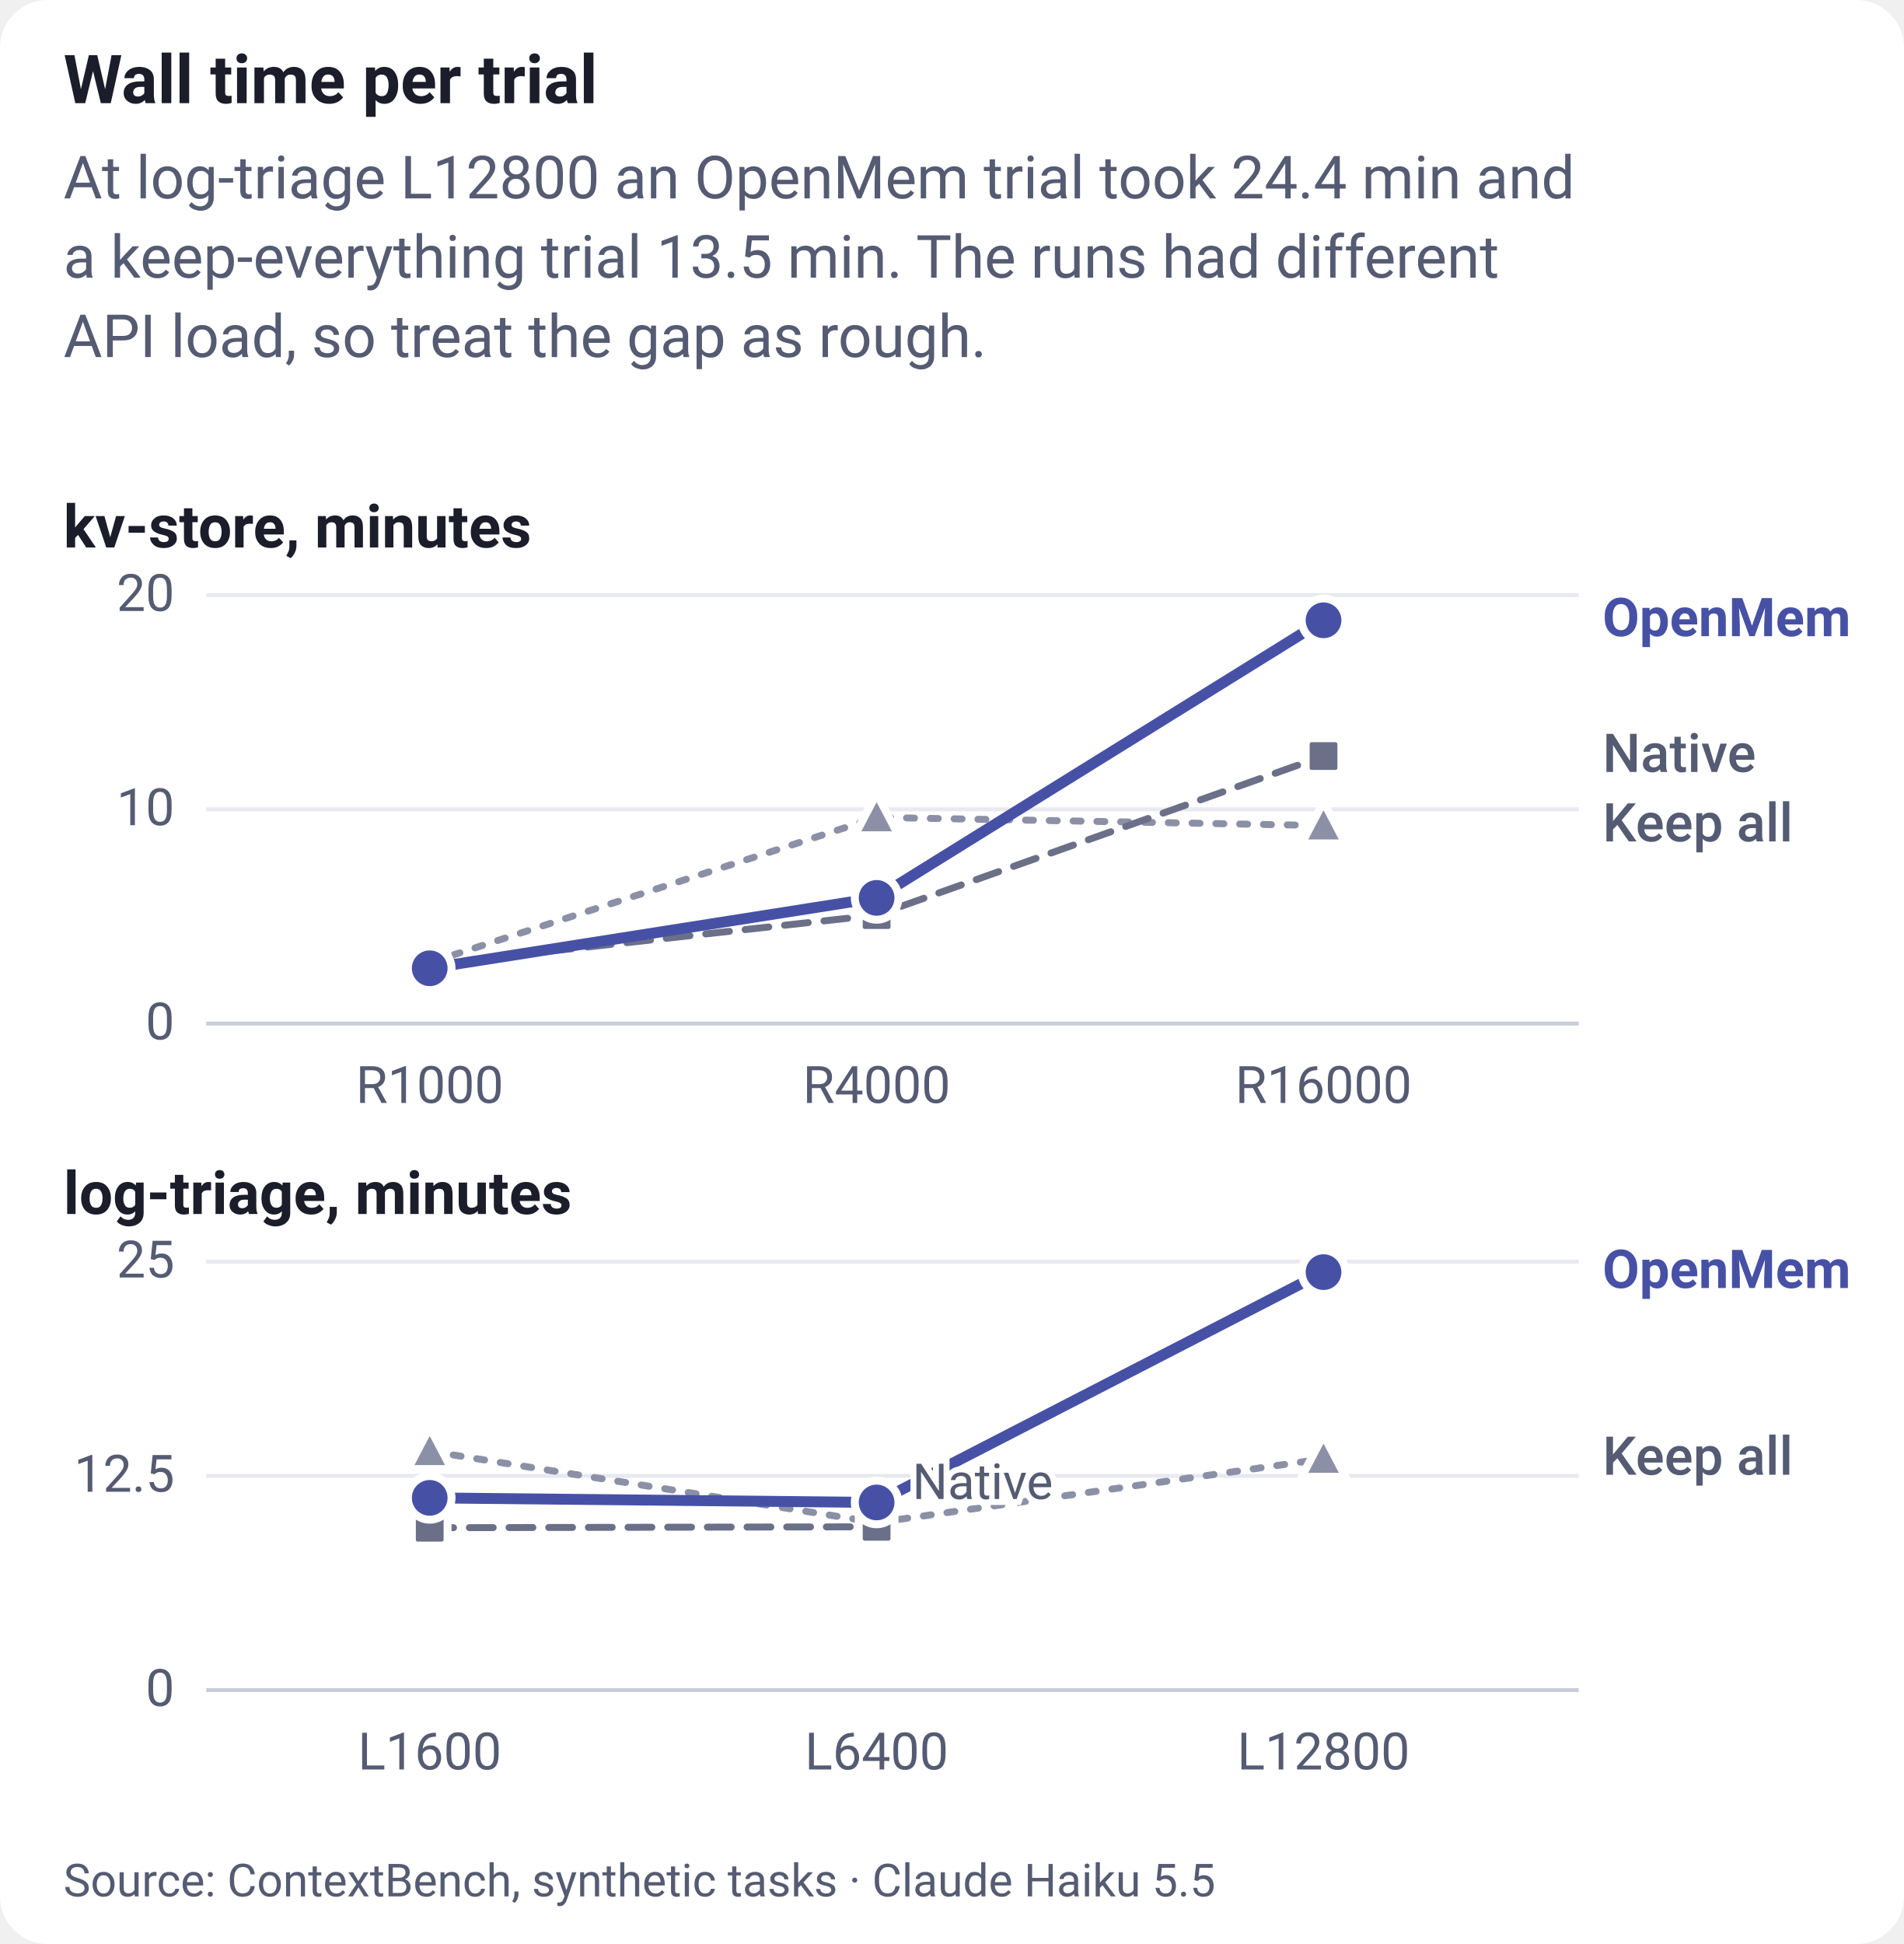
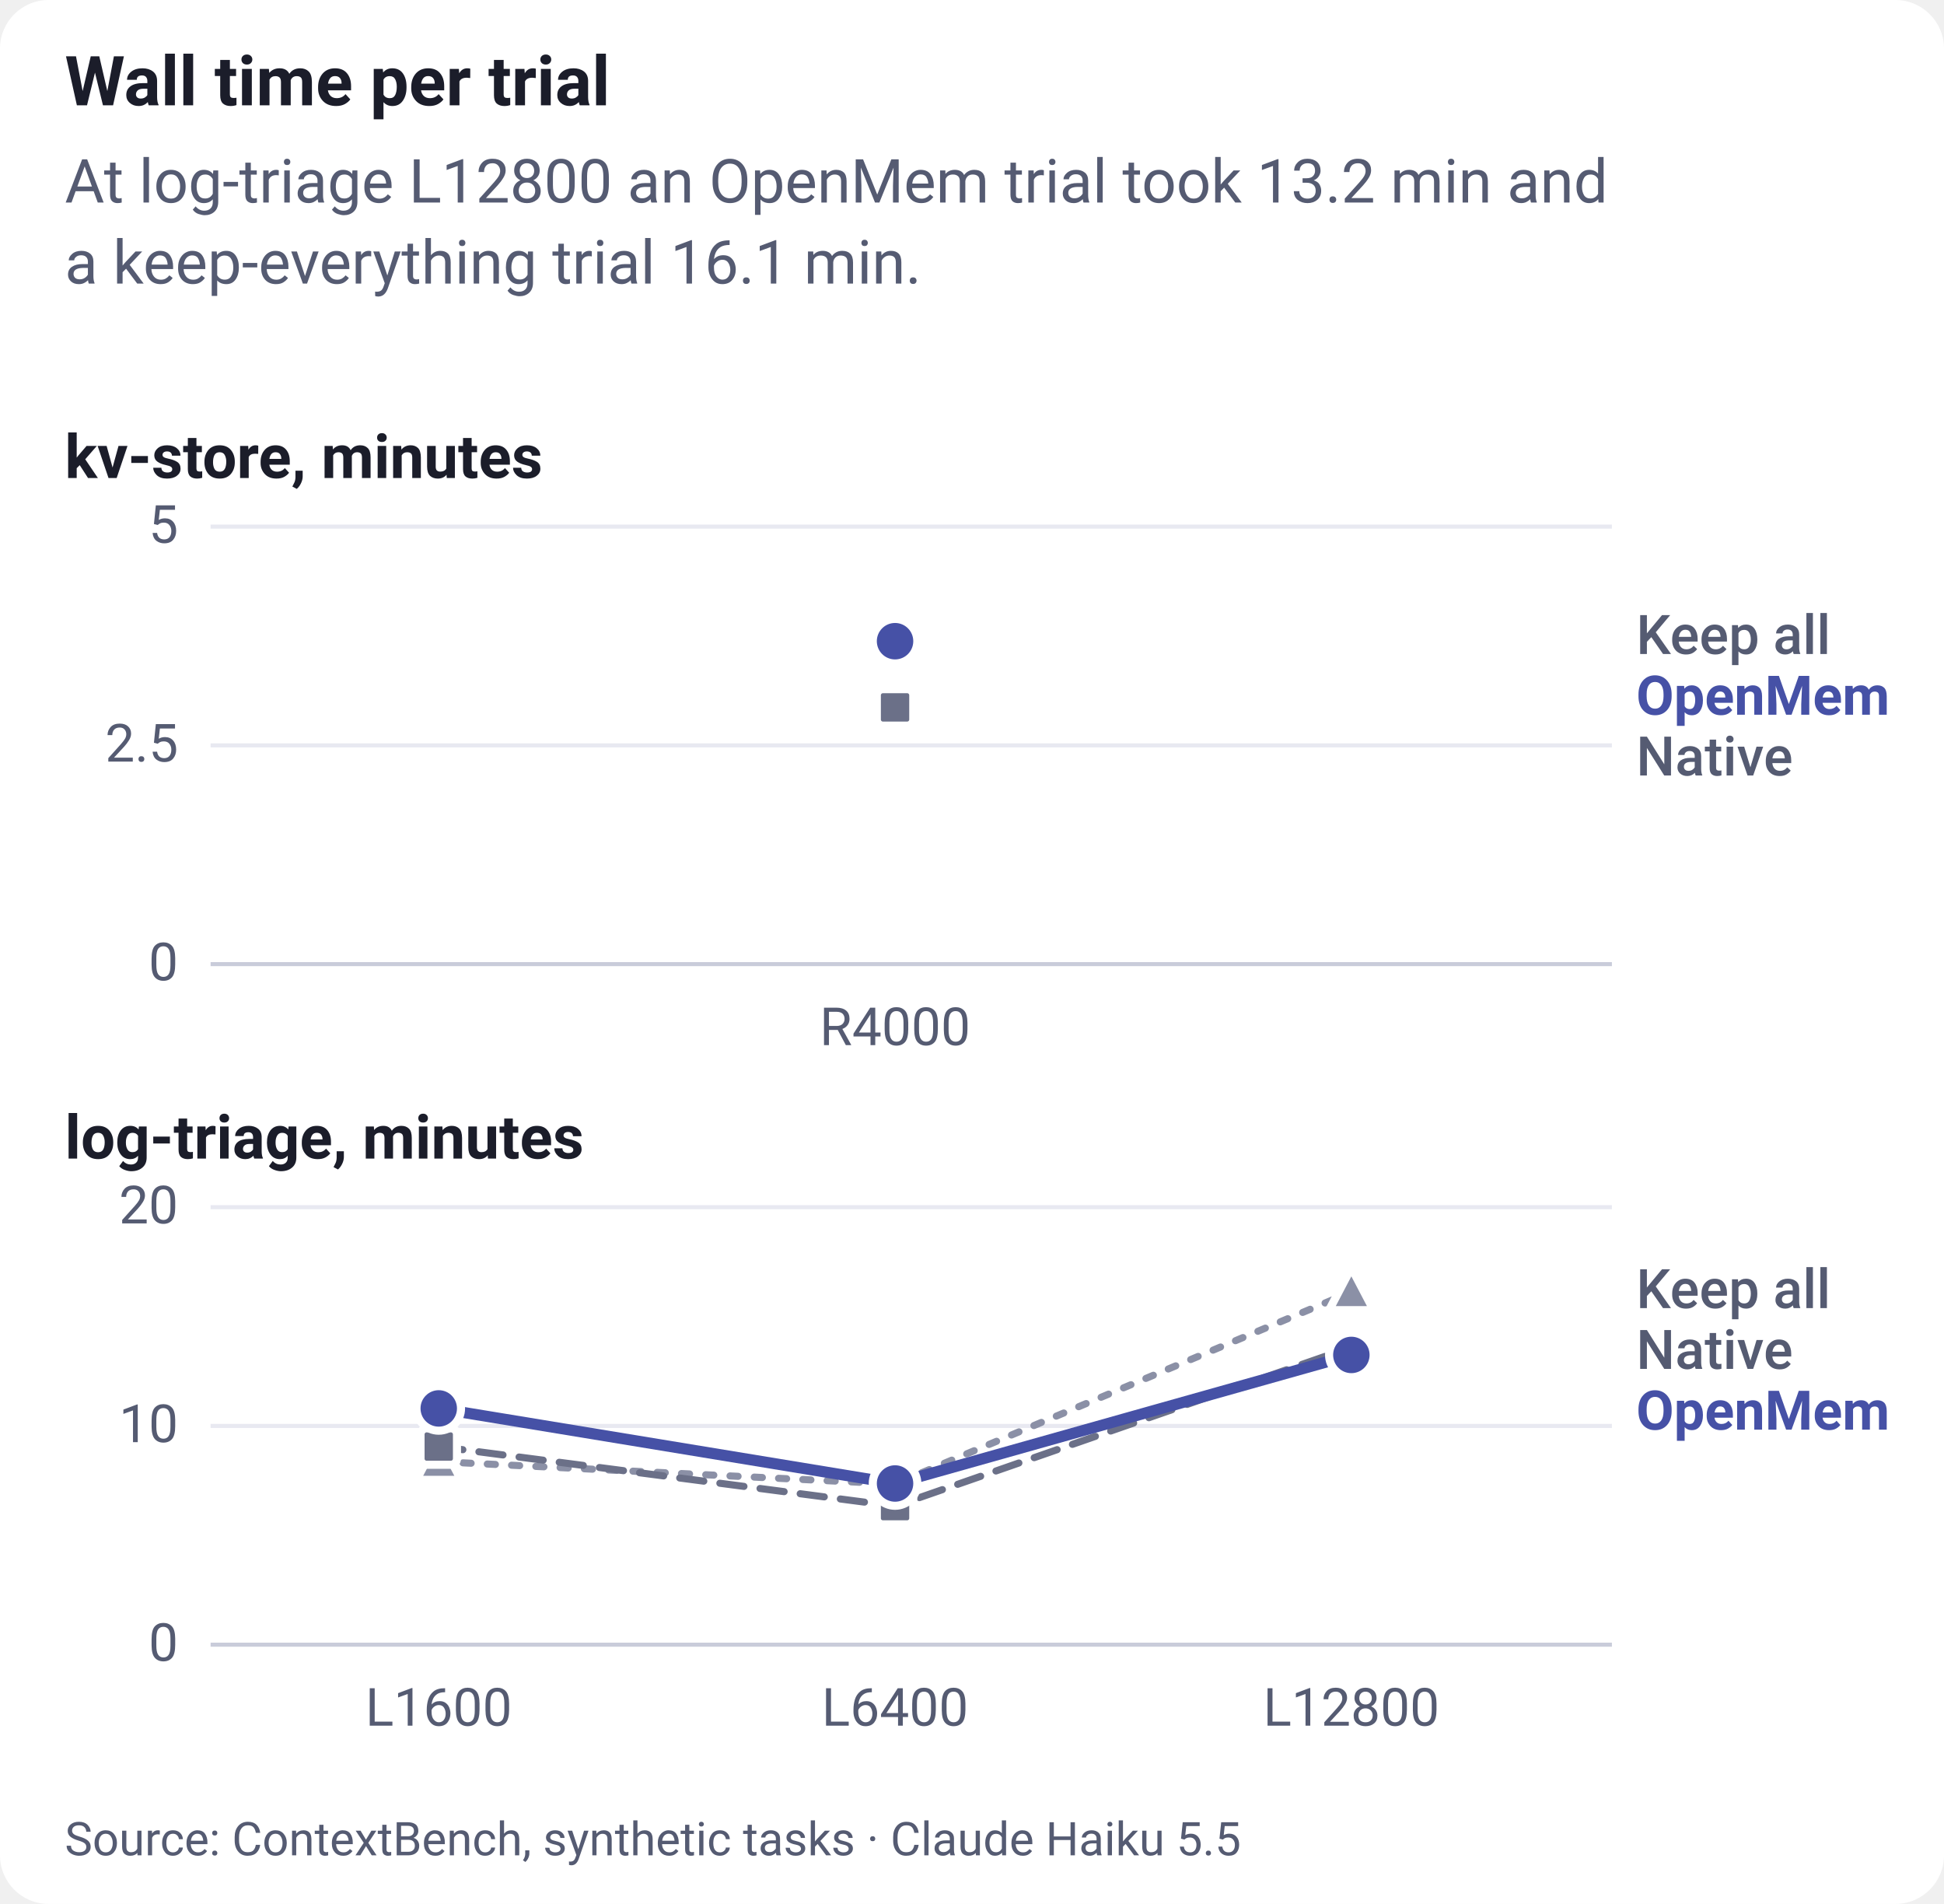
- <svg xmlns="http://www.w3.org/2000/svg" viewBox="0 0 480 490" width="480" height="490" role="img" aria-label="Wall time per trial" font-family="'DM Sans', system-ui, -apple-system, 'Segoe UI', Roboto, sans-serif">
-   <rect width="480" height="490" rx="12" fill="#ffffff" />
+ <svg xmlns="http://www.w3.org/2000/svg" viewBox="0 0 480 470" width="480" height="470" role="img" aria-label="Wall time per trial" font-family="'DM Sans', system-ui, -apple-system, 'Segoe UI', Roboto, sans-serif">
+   <rect width="480" height="470" rx="12" fill="#ffffff" />
  <text x="16" y="26" font-size="17" font-weight="700" fill="#1b1d2a">Wall time per trial</text>
-   <text x="16" y="50" font-size="15" fill="#555b72">At log-triage L12800 an OpenMem trial took 24.4 min and</text>
-   <text x="16" y="70" font-size="15" fill="#555b72">a keep-everything trial 13.5 min. The runs had different</text>
-   <text x="16" y="90" font-size="15" fill="#555b72">API load, so treat the gap as rough.</text>
-   <text x="16" y="138" font-size="15" font-weight="700" fill="#1b1d2a">kv-store, minutes</text>
-   <line x1="52" x2="398" y1="258" y2="258" stroke="#c9ccda" stroke-width="1" />
-   <text x="44" y="262" font-size="13" text-anchor="end" fill="#555b72">0</text>
-   <line x1="52" x2="398" y1="204" y2="204" stroke="#e8e9f1" stroke-width="1" />
-   <text x="44" y="208" font-size="13" text-anchor="end" fill="#555b72">10</text>
-   <line x1="52" x2="398" y1="150" y2="150" stroke="#e8e9f1" stroke-width="1" />
-   <text x="44" y="154" font-size="13" text-anchor="end" fill="#555b72">20</text>
-   <text x="108.333" y="278" font-size="13" text-anchor="middle" fill="#555b72">R1000</text>
-   <text x="221" y="278" font-size="13" text-anchor="middle" fill="#555b72">R4000</text>
-   <text x="333.667" y="278" font-size="13" text-anchor="middle" fill="#555b72">R16000</text>
-   <polyline points="108.333,242.628 221,206.036 333.667,208.085" fill="none" stroke="#8b90a6" stroke-width="1.75" stroke-dasharray="2 4" stroke-linecap="round" stroke-linejoin="round" />
-   <path d="M108.333 236.628 L113.833 247.128 L102.833 247.128 Z" fill="#8b90a6" stroke="#ffffff" stroke-width="2" />
-   <path d="M221 200.036 L226.5 210.536 L215.5 210.536 Z" fill="#8b90a6" stroke="#ffffff" stroke-width="2" />
-   <path d="M333.667 202.085 L339.167 212.585 L328.167 212.585 Z" fill="#8b90a6" stroke="#ffffff" stroke-width="2" />
-   <polyline points="108.333,243.091 221,230.653 333.667,190.57" fill="none" stroke="#6b7088" stroke-width="1.75" stroke-dasharray="6 4" stroke-linecap="round" stroke-linejoin="round" />
-   <rect x="103.833" y="238.591" width="9" height="9" rx="1.5" fill="#6b7088" stroke="#ffffff" stroke-width="2" />
-   <rect x="216.5" y="226.153" width="9" height="9" rx="1.5" fill="#6b7088" stroke="#ffffff" stroke-width="2" />
-   <rect x="329.167" y="186.07" width="9" height="9" rx="1.5" fill="#6b7088" stroke="#ffffff" stroke-width="2" />
-   <polyline points="108.333,244.06 221,226.321 333.667,156.349" fill="none" stroke="#4651a6" stroke-width="2.75" stroke-linecap="round" stroke-linejoin="round" />
-   <circle cx="108.333" cy="244.06" r="5.5" fill="#4651a6" stroke="#ffffff" stroke-width="2" />
-   <circle cx="221" cy="226.321" r="5.5" fill="#4651a6" stroke="#ffffff" stroke-width="2" />
-   <circle cx="333.667" cy="156.349" r="5.5" fill="#4651a6" stroke="#ffffff" stroke-width="2" />
-   <text x="404" y="160.349" font-size="13.5" font-weight="700" fill="#4651a6">OpenMem</text>
-   <text x="404" y="194.57" font-size="13.5" font-weight="500" fill="#555b72">Native</text>
-   <text x="404" y="212.085" font-size="13.5" font-weight="500" fill="#555b72">Keep all</text>
-   <text x="16" y="306" font-size="15" font-weight="700" fill="#1b1d2a">log-triage, minutes</text>
-   <line x1="52" x2="398" y1="426" y2="426" stroke="#c9ccda" stroke-width="1" />
-   <text x="44" y="430" font-size="13" text-anchor="end" fill="#555b72">0</text>
-   <line x1="52" x2="398" y1="372" y2="372" stroke="#e8e9f1" stroke-width="1" />
-   <text x="44" y="376" font-size="13" text-anchor="end" fill="#555b72">12.5</text>
-   <line x1="52" x2="398" y1="318" y2="318" stroke="#e8e9f1" stroke-width="1" />
-   <text x="44" y="322" font-size="13" text-anchor="end" fill="#555b72">25</text>
-   <text x="108.333" y="446" font-size="13" text-anchor="middle" fill="#555b72">L1600</text>
-   <text x="221" y="446" font-size="13" text-anchor="middle" fill="#555b72">L6400</text>
-   <text x="333.667" y="446" font-size="13" text-anchor="middle" fill="#555b72">L12800</text>
-   <polyline points="108.333,365.786 221,383.787 333.667,367.719" fill="none" stroke="#8b90a6" stroke-width="1.75" stroke-dasharray="2 4" stroke-linecap="round" stroke-linejoin="round" />
-   <path d="M108.333 359.786 L113.833 370.286 L102.833 370.286 Z" fill="#8b90a6" stroke="#ffffff" stroke-width="2" />
-   <path d="M221 377.787 L226.5 388.287 L215.5 388.287 Z" fill="#8b90a6" stroke="#ffffff" stroke-width="2" />
-   <path d="M333.667 361.719 L339.167 372.219 L328.167 372.219 Z" fill="#8b90a6" stroke="#ffffff" stroke-width="2" />
-   <polyline points="108.333,385.079 221,384.836" fill="none" stroke="#6b7088" stroke-width="1.75" stroke-dasharray="6 4" stroke-linecap="round" stroke-linejoin="round" />
-   <rect x="103.833" y="380.579" width="9" height="9" rx="1.5" fill="#6b7088" stroke="#ffffff" stroke-width="2" />
-   <rect x="216.5" y="380.336" width="9" height="9" rx="1.5" fill="#6b7088" stroke="#ffffff" stroke-width="2" />
-   <polyline points="108.333,377.549 221,378.707 333.667,320.648" fill="none" stroke="#4651a6" stroke-width="2.75" stroke-linecap="round" stroke-linejoin="round" />
-   <circle cx="108.333" cy="377.549" r="5.5" fill="#4651a6" stroke="#ffffff" stroke-width="2" />
-   <circle cx="221" cy="378.707" r="5.5" fill="#4651a6" stroke="#ffffff" stroke-width="2" />
-   <circle cx="333.667" cy="320.648" r="5.5" fill="#4651a6" stroke="#ffffff" stroke-width="2" />
-   <text x="404" y="324.648" font-size="13.5" font-weight="700" fill="#4651a6">OpenMem</text>
-   <text x="404" y="371.719" font-size="13.5" font-weight="500" fill="#555b72">Keep all</text>
-   <text x="230" y="377.836" font-size="12.5" fill="#555b72" stroke="#ffffff" stroke-width="3" paint-order="stroke">Native</text>
-   <text x="16" y="478" font-size="11.5" fill="#555b72">Source: ContextBench, synthetic tasks · Claude Haiku 5.5</text>
+   <text x="16" y="50" font-size="15" fill="#555b72">At log-triage L12800 an OpenMem trial took 13.2 min and</text>
+   <text x="16" y="70" font-size="15" fill="#555b72">a keep-everything trial 16.1 min.</text>
+   <text x="16" y="118" font-size="15" font-weight="700" fill="#1b1d2a">kv-store, minutes</text>
+   <line x1="52" x2="398" y1="238" y2="238" stroke="#c9ccda" stroke-width="1" />
+   <text x="44" y="242" font-size="13" text-anchor="end" fill="#555b72">0</text>
+   <line x1="52" x2="398" y1="184" y2="184" stroke="#e8e9f1" stroke-width="1" />
+   <text x="44" y="188" font-size="13" text-anchor="end" fill="#555b72">2.5</text>
+   <line x1="52" x2="398" y1="130" y2="130" stroke="#e8e9f1" stroke-width="1" />
+   <text x="44" y="134" font-size="13" text-anchor="end" fill="#555b72">5</text>
+   <text x="221" y="258" font-size="13" text-anchor="middle" fill="#555b72">R4000</text>
+   <path d="M221 151.443 L226.5 161.943 L215.5 161.943 Z" fill="#8b90a6" stroke="#ffffff" stroke-width="2" />
+   <rect x="216.5" y="170.124" width="9" height="9" rx="1.5" fill="#6b7088" stroke="#ffffff" stroke-width="2" />
+   <circle cx="221" cy="158.283" r="5.5" fill="#4651a6" stroke="#ffffff" stroke-width="2" />
+   <text x="404" y="161.443" font-size="13.5" font-weight="500" fill="#555b72">Keep all</text>
+   <text x="404" y="176.443" font-size="13.5" font-weight="700" fill="#4651a6">OpenMem</text>
+   <text x="404" y="191.443" font-size="13.5" font-weight="500" fill="#555b72">Native</text>
+   <text x="16" y="286" font-size="15" font-weight="700" fill="#1b1d2a">log-triage, minutes</text>
+   <line x1="52" x2="398" y1="406" y2="406" stroke="#c9ccda" stroke-width="1" />
+   <text x="44" y="410" font-size="13" text-anchor="end" fill="#555b72">0</text>
+   <line x1="52" x2="398" y1="352" y2="352" stroke="#e8e9f1" stroke-width="1" />
+   <text x="44" y="356" font-size="13" text-anchor="end" fill="#555b72">10</text>
+   <line x1="52" x2="398" y1="298" y2="298" stroke="#e8e9f1" stroke-width="1" />
+   <text x="44" y="302" font-size="13" text-anchor="end" fill="#555b72">20</text>
+   <text x="108.333" y="426" font-size="13" text-anchor="middle" fill="#555b72">L1600</text>
+   <text x="221" y="426" font-size="13" text-anchor="middle" fill="#555b72">L6400</text>
+   <text x="333.667" y="426" font-size="13" text-anchor="middle" fill="#555b72">L12800</text>
+   <polyline points="108.333,360.819 221,366.34 333.667,318.922" fill="none" stroke="#8b90a6" stroke-width="1.75" stroke-dasharray="2 4" stroke-linecap="round" stroke-linejoin="round" />
+   <path d="M108.333 354.819 L113.833 365.319 L102.833 365.319 Z" fill="#8b90a6" stroke="#ffffff" stroke-width="2" />
+   <path d="M221 360.34 L226.5 370.84 L215.5 370.84 Z" fill="#8b90a6" stroke="#ffffff" stroke-width="2" />
+   <path d="M333.667 312.922 L339.167 323.422 L328.167 323.422 Z" fill="#8b90a6" stroke="#ffffff" stroke-width="2" />
+   <polyline points="108.333,357.091 221,371.797 333.667,332.57" fill="none" stroke="#6b7088" stroke-width="1.75" stroke-dasharray="6 4" stroke-linecap="round" stroke-linejoin="round" />
+   <rect x="103.833" y="352.591" width="9" height="9" rx="1.5" fill="#6b7088" stroke="#ffffff" stroke-width="2" />
+   <rect x="216.5" y="367.297" width="9" height="9" rx="1.5" fill="#6b7088" stroke="#ffffff" stroke-width="2" />
+   <rect x="329.167" y="328.07" width="9" height="9" rx="1.5" fill="#6b7088" stroke="#ffffff" stroke-width="2" />
+   <polyline points="108.333,347.678 221,366.211 333.667,334.476" fill="none" stroke="#4651a6" stroke-width="2.75" stroke-linecap="round" stroke-linejoin="round" />
+   <circle cx="108.333" cy="347.678" r="5.5" fill="#4651a6" stroke="#ffffff" stroke-width="2" />
+   <circle cx="221" cy="366.211" r="5.5" fill="#4651a6" stroke="#ffffff" stroke-width="2" />
+   <circle cx="333.667" cy="334.476" r="5.5" fill="#4651a6" stroke="#ffffff" stroke-width="2" />
+   <text x="404" y="322.922" font-size="13.5" font-weight="500" fill="#555b72">Keep all</text>
+   <text x="404" y="337.922" font-size="13.5" font-weight="500" fill="#555b72">Native</text>
+   <text x="404" y="352.922" font-size="13.5" font-weight="700" fill="#4651a6">OpenMem</text>
+   <text x="16" y="458" font-size="11.5" fill="#555b72">Source: ContextBench, synthetic tasks · Claude Haiku 5.5</text>
</svg>
